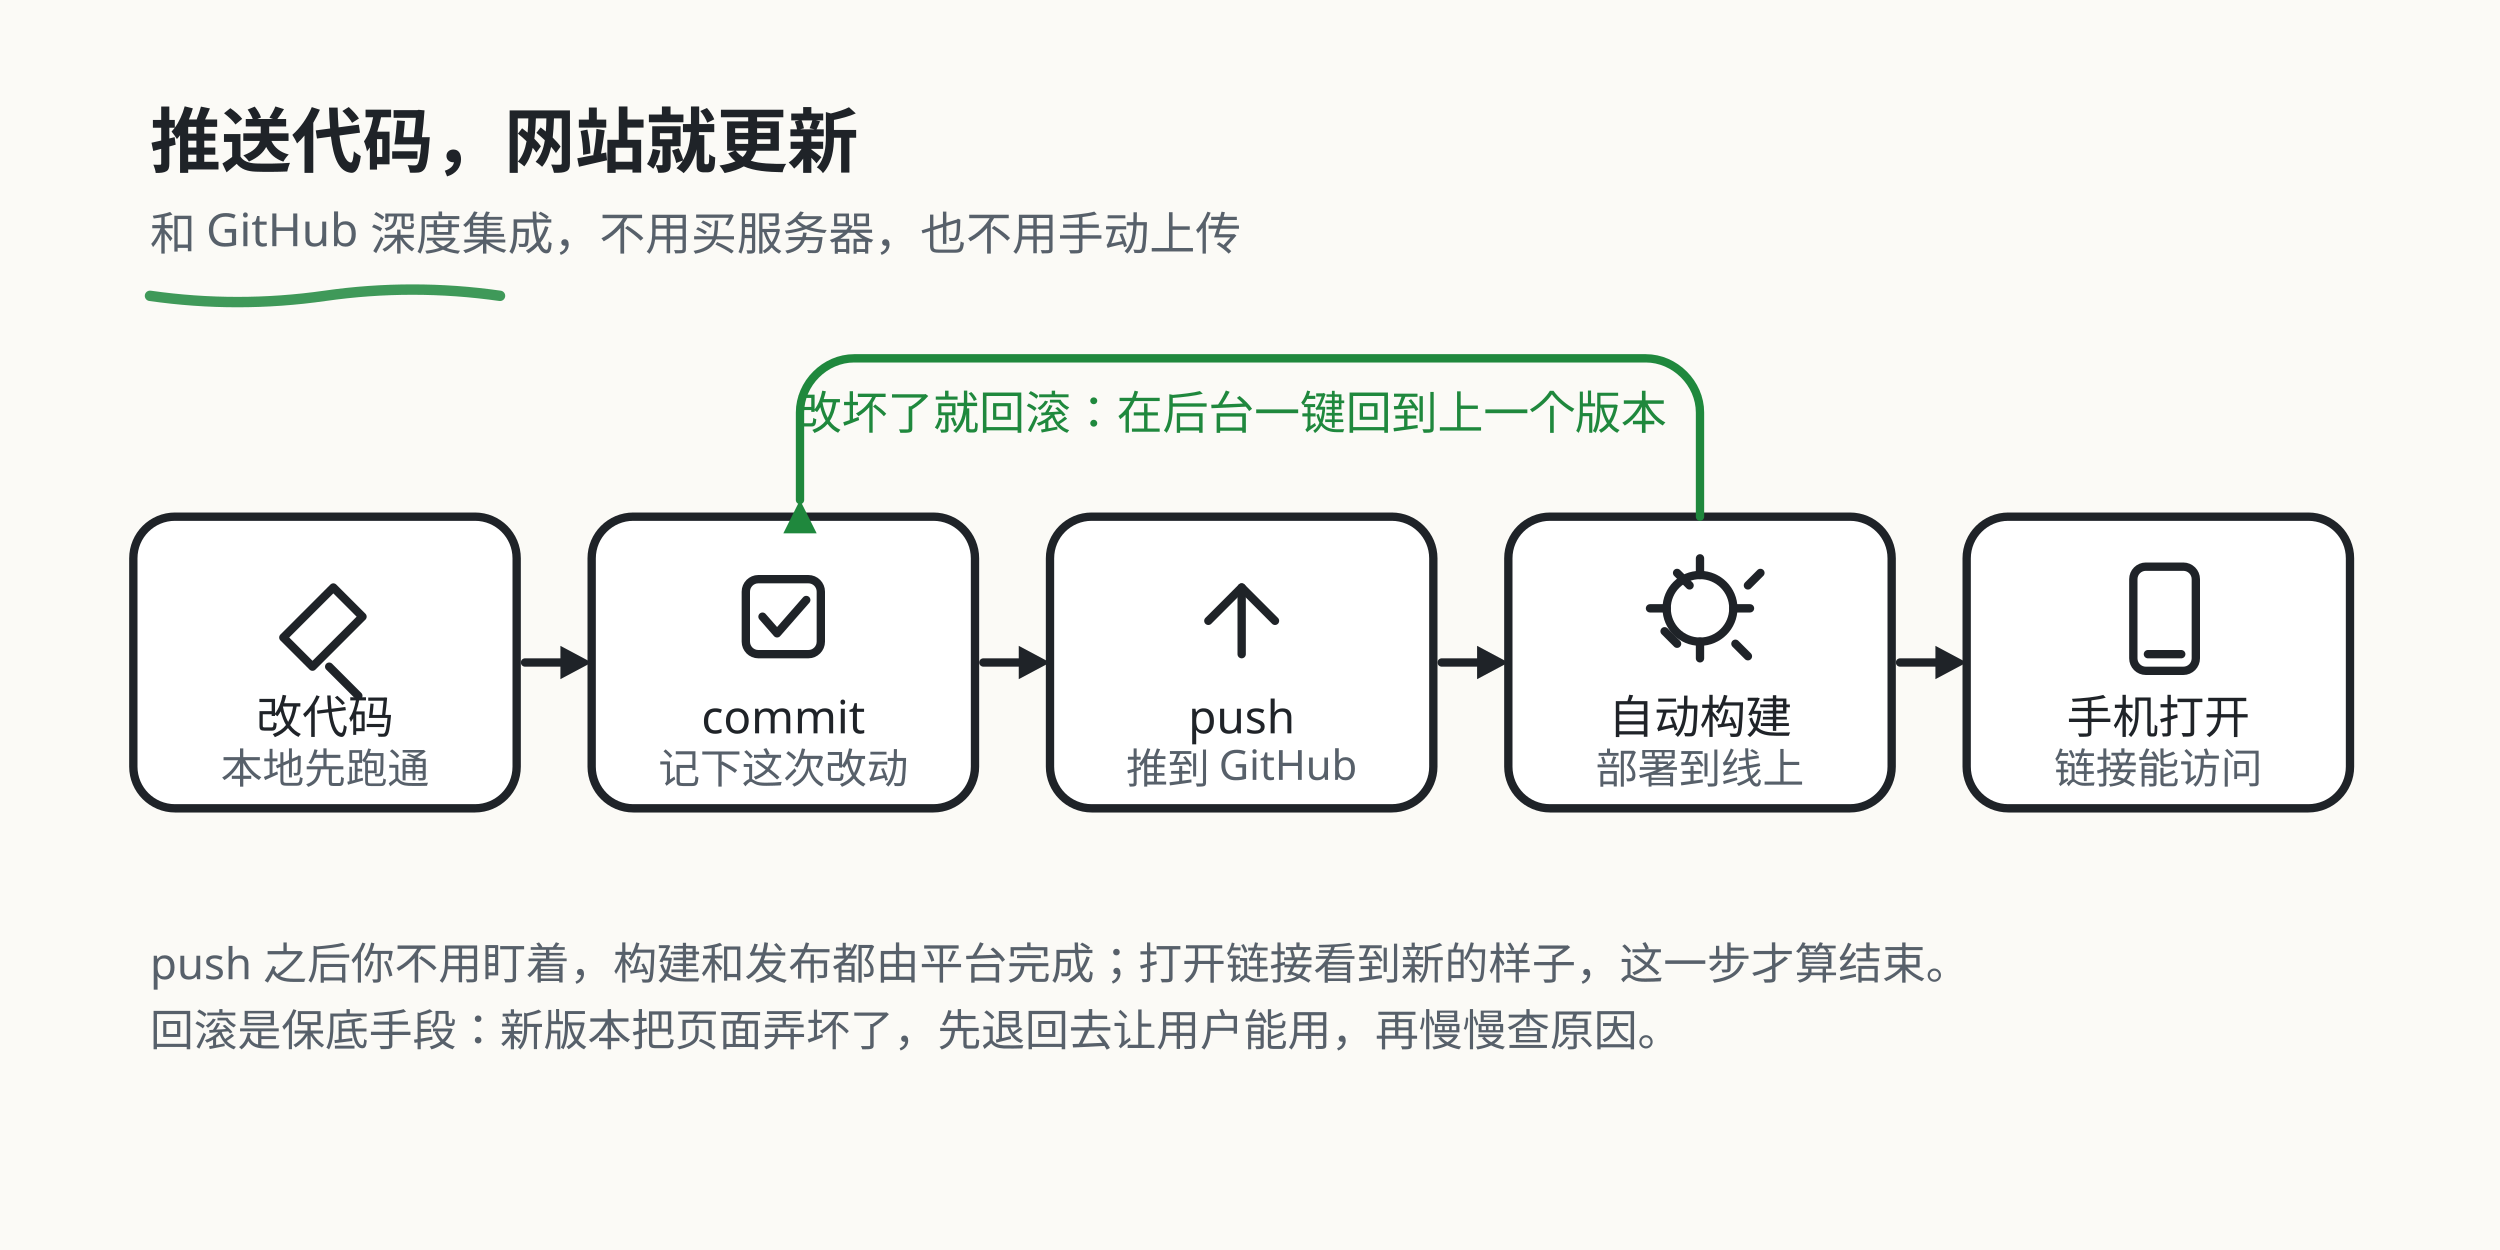
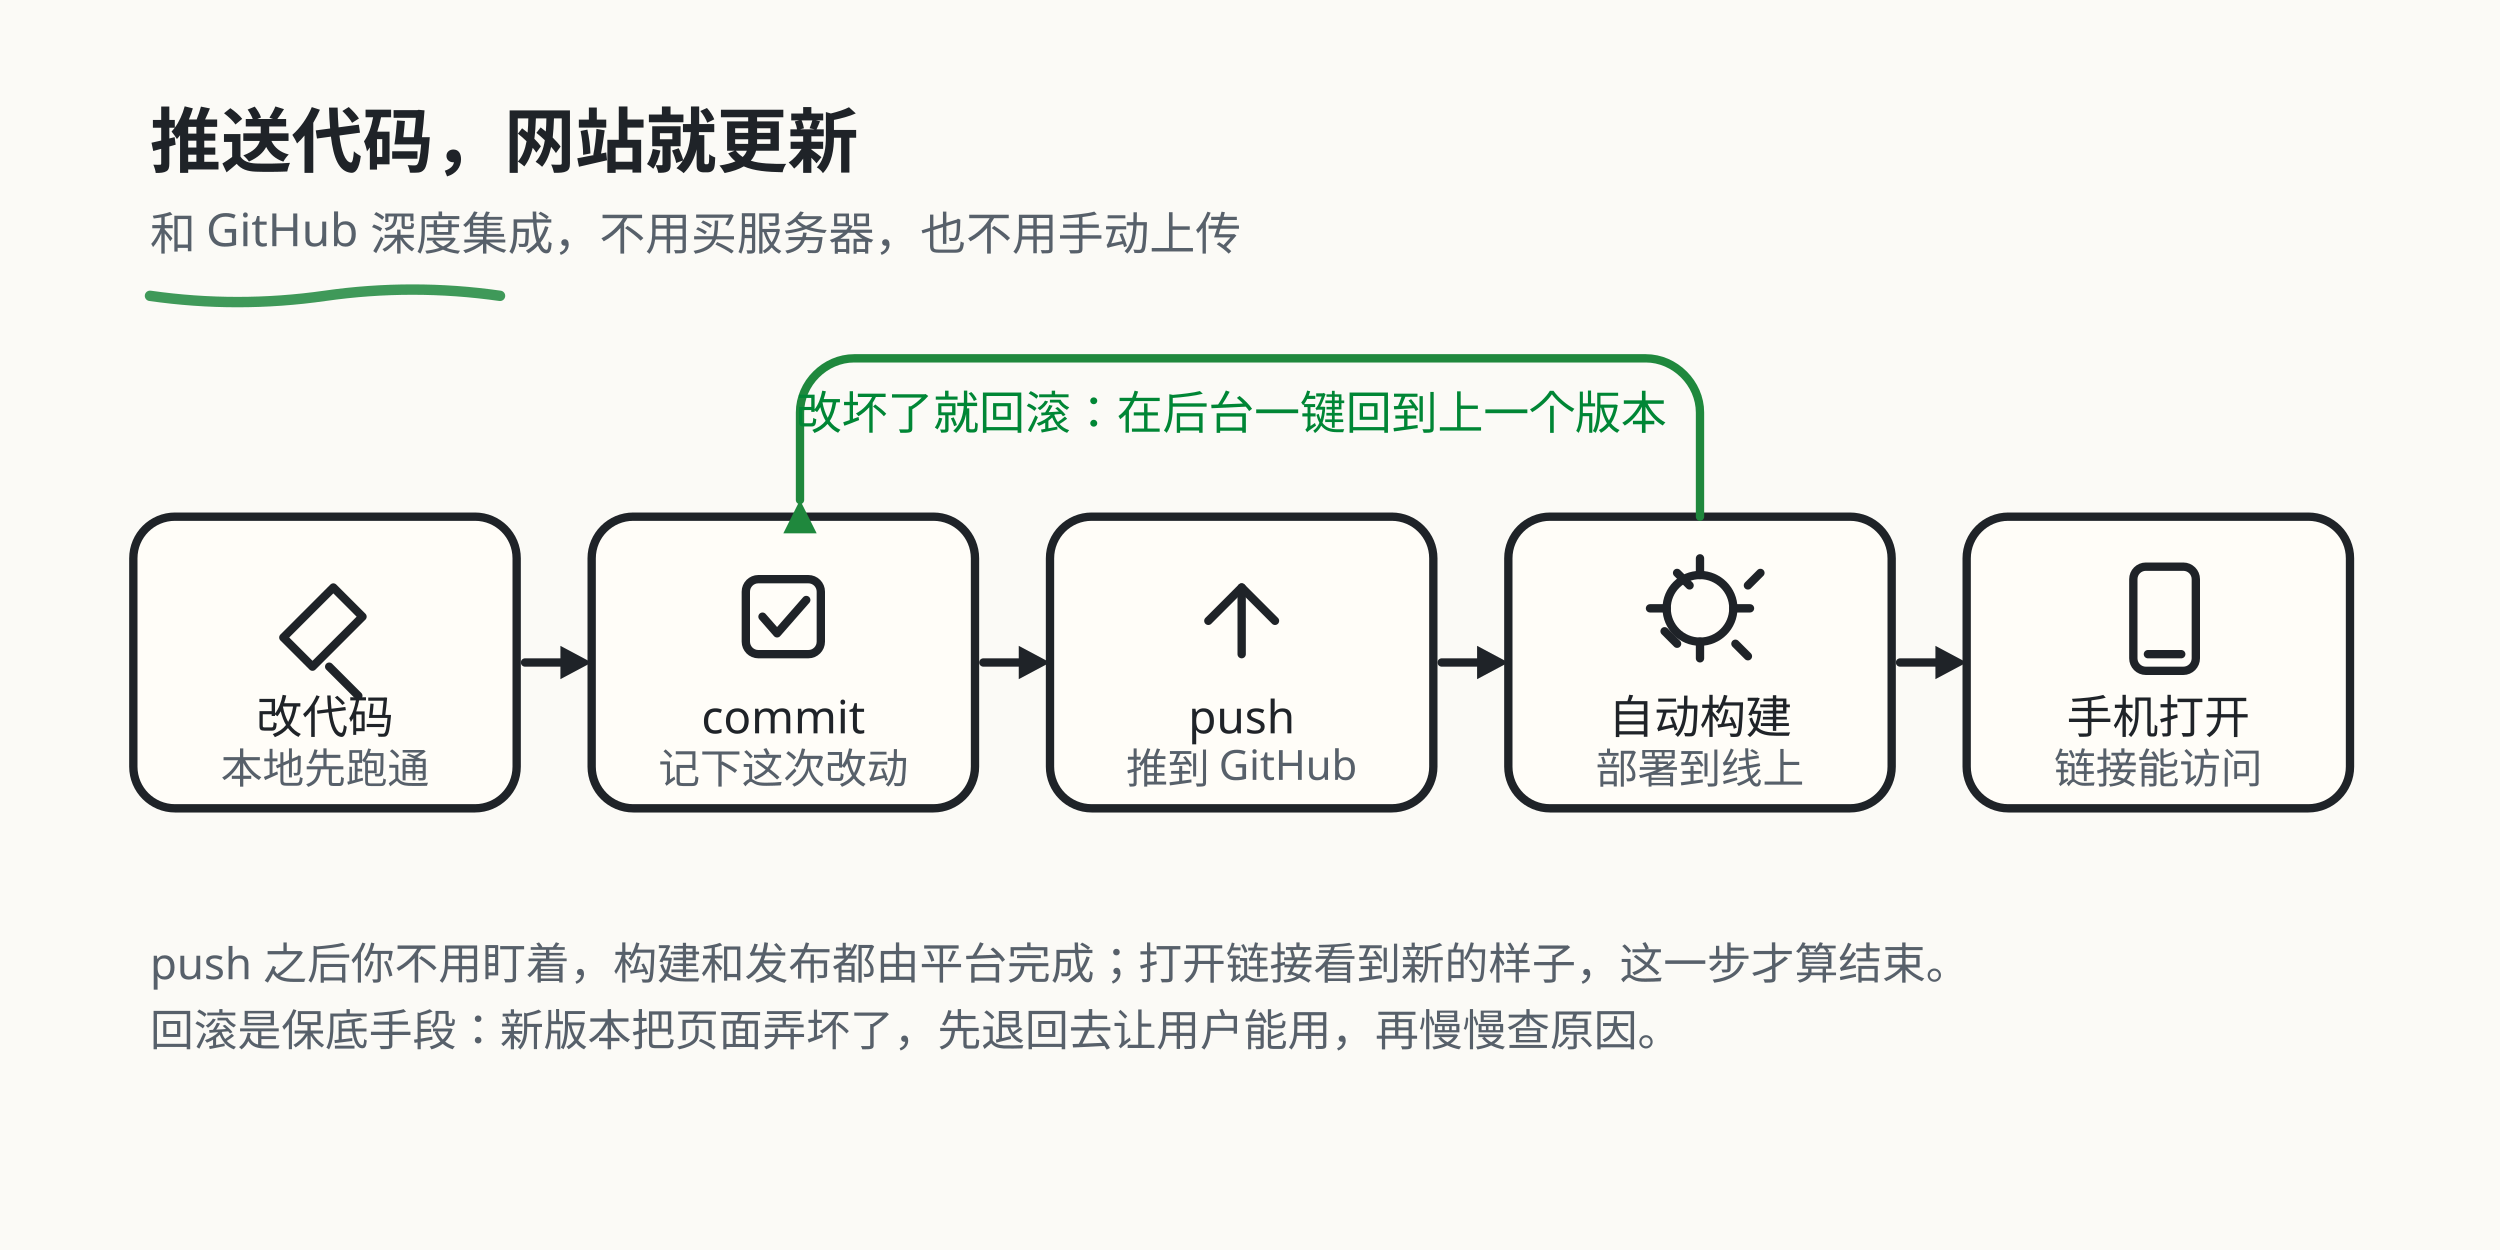
<svg xmlns="http://www.w3.org/2000/svg" width="1200" height="600" viewBox="0 0 1200 600" role="img" aria-labelledby="t">
  <rect width="1200" height="600" fill="#fbfaf6" />
  <defs>
    <filter id="card-shadow" x="-8%" y="-8%" width="116%" height="124%">
      <feDropShadow dx="0" dy="4" stdDeviation="5" flood-color="#1f2328" flood-opacity="0.10" />
    </filter>
  </defs>
  <text x="72" y="80" fill="#1f2328" font-family="'Microsoft YaHei', system-ui, sans-serif" font-size="34" font-weight="700">推送代码，网站就更新</text>
  <text x="72" y="120" fill="#57606a" font-family="'Microsoft YaHei', system-ui, sans-serif" font-size="22">和 GitHub 深度集成，不用买服务器，也不用手动上传</text>
  <path d="M72 142q42 6 84 0t84 0" fill="none" stroke="#1f883d" stroke-width="5" stroke-linecap="round" opacity="0.85" />
  <g fill="none" stroke="#1f2328" stroke-width="4" stroke-linecap="round" stroke-linejoin="round">
-     <rect x="64" y="248" width="184" height="140" rx="20" fill="#ffffff" />
-     <rect x="284" y="248" width="184" height="140" rx="20" fill="#ffffff" />
-     <rect x="504" y="248" width="184" height="140" rx="20" fill="#ffffff" />
-     <rect x="724" y="248" width="184" height="140" rx="20" fill="#ffffff" />
-     <rect x="944" y="248" width="184" height="140" rx="20" fill="#ffffff" />
+     <rect x="64" y="248" width="184" height="140" rx="20" fill="#fffdf8" />
+     <rect x="284" y="248" width="184" height="140" rx="20" fill="#fffdf8" />
+     <rect x="504" y="248" width="184" height="140" rx="20" fill="#fffdf8" />
+     <rect x="724" y="248" width="184" height="140" rx="20" fill="#fffdf8" />
+     <rect x="944" y="248" width="184" height="140" rx="20" fill="#fffdf8" />
    <path d="M252 318h24" />
    <path d="M472 318h24" />
    <path d="M692 318h24" />
    <path d="M912 318h24" />
  </g>
  <g fill="#1f2328">
    <path d="M284 318l-15-8v16z" />
    <path d="M504 318l-15-8v16z" />
    <path d="M724 318l-15-8v16z" />
    <path d="M944 318l-15-8v16z" />
  </g>
  <g stroke="#1f2328" stroke-width="4" stroke-linecap="round" stroke-linejoin="round" fill="none">
    <path d="M136 306l24-24 14 14-24 24z" />
    <path d="M158 320l14 14" />
    <rect x="358" y="278" width="36" height="36" rx="6" />
    <path d="M366 296l7 8 14-16" />
    <path d="M596 314v-32" />
    <path d="M580 298l16-16 16 16" />
    <circle cx="816" cy="292" r="16" />
    <path d="M816 276v-8m0 48v-8m16-16h8m-48 0h8m11-11l-6-6m0 34l-6-6m34 6l6 6m0-34l6-6" />
    <rect x="1024" y="272" width="30" height="50" rx="6" />
    <path d="M1031 314h16" />
  </g>
  <g fill="#1f2328" font-family="'Microsoft YaHei', system-ui, sans-serif" font-size="22" text-anchor="middle">
    <text x="156" y="352">改代码</text>
    <text x="376" y="352">commit</text>
    <text x="596" y="352">push</text>
    <text x="816" y="352">自动构建</text>
    <text x="1036" y="352">手机打开</text>
  </g>
  <g fill="#57606a" font-family="'Microsoft YaHei', system-ui, sans-serif" font-size="20" text-anchor="middle">
    <text x="156" y="376">本地先跑通</text>
    <text x="376" y="376">记下这次改动</text>
    <text x="596" y="376">推到 GitHub</text>
    <text x="816" y="376">部署到线上</text>
    <text x="1036" y="376">链接能访问</text>
  </g>
  <g stroke="#1f883d" stroke-width="4" stroke-linecap="round" stroke-linejoin="round" fill="none">
    <path d="M816 248v-50c0-14-12-26-26-26H410c-14 0-26 12-26 26v42" />
  </g>
  <path d="M384 240l-8 16h16z" fill="#1f883d" />
-   <text x="800" y="206" fill="#1f883d" font-family="'Microsoft YaHei', system-ui, sans-serif" font-size="22" text-anchor="end">改坏了就回滚：在后台一键回到上一个版本</text>
+   <text x="800" y="206" fill="#008635" font-family="'Microsoft YaHei', system-ui, sans-serif" font-size="22" text-anchor="end">改坏了就回滚：在后台一键回到上一个版本</text>
  <text x="72" y="470" fill="#57606a" font-family="'Microsoft YaHei', system-ui, sans-serif" font-size="21">push 之后你不用盯着，构建和发布都由平台完成；打开链接看到新的样子，这一步才算结束。</text>
  <text x="72" y="502" fill="#57606a" font-family="'Microsoft YaHei', system-ui, sans-serif" font-size="21">回滚是保底手段：新版本把页面弄坏了，先退回去让用户能用，再慢慢查原因。</text>
</svg>
